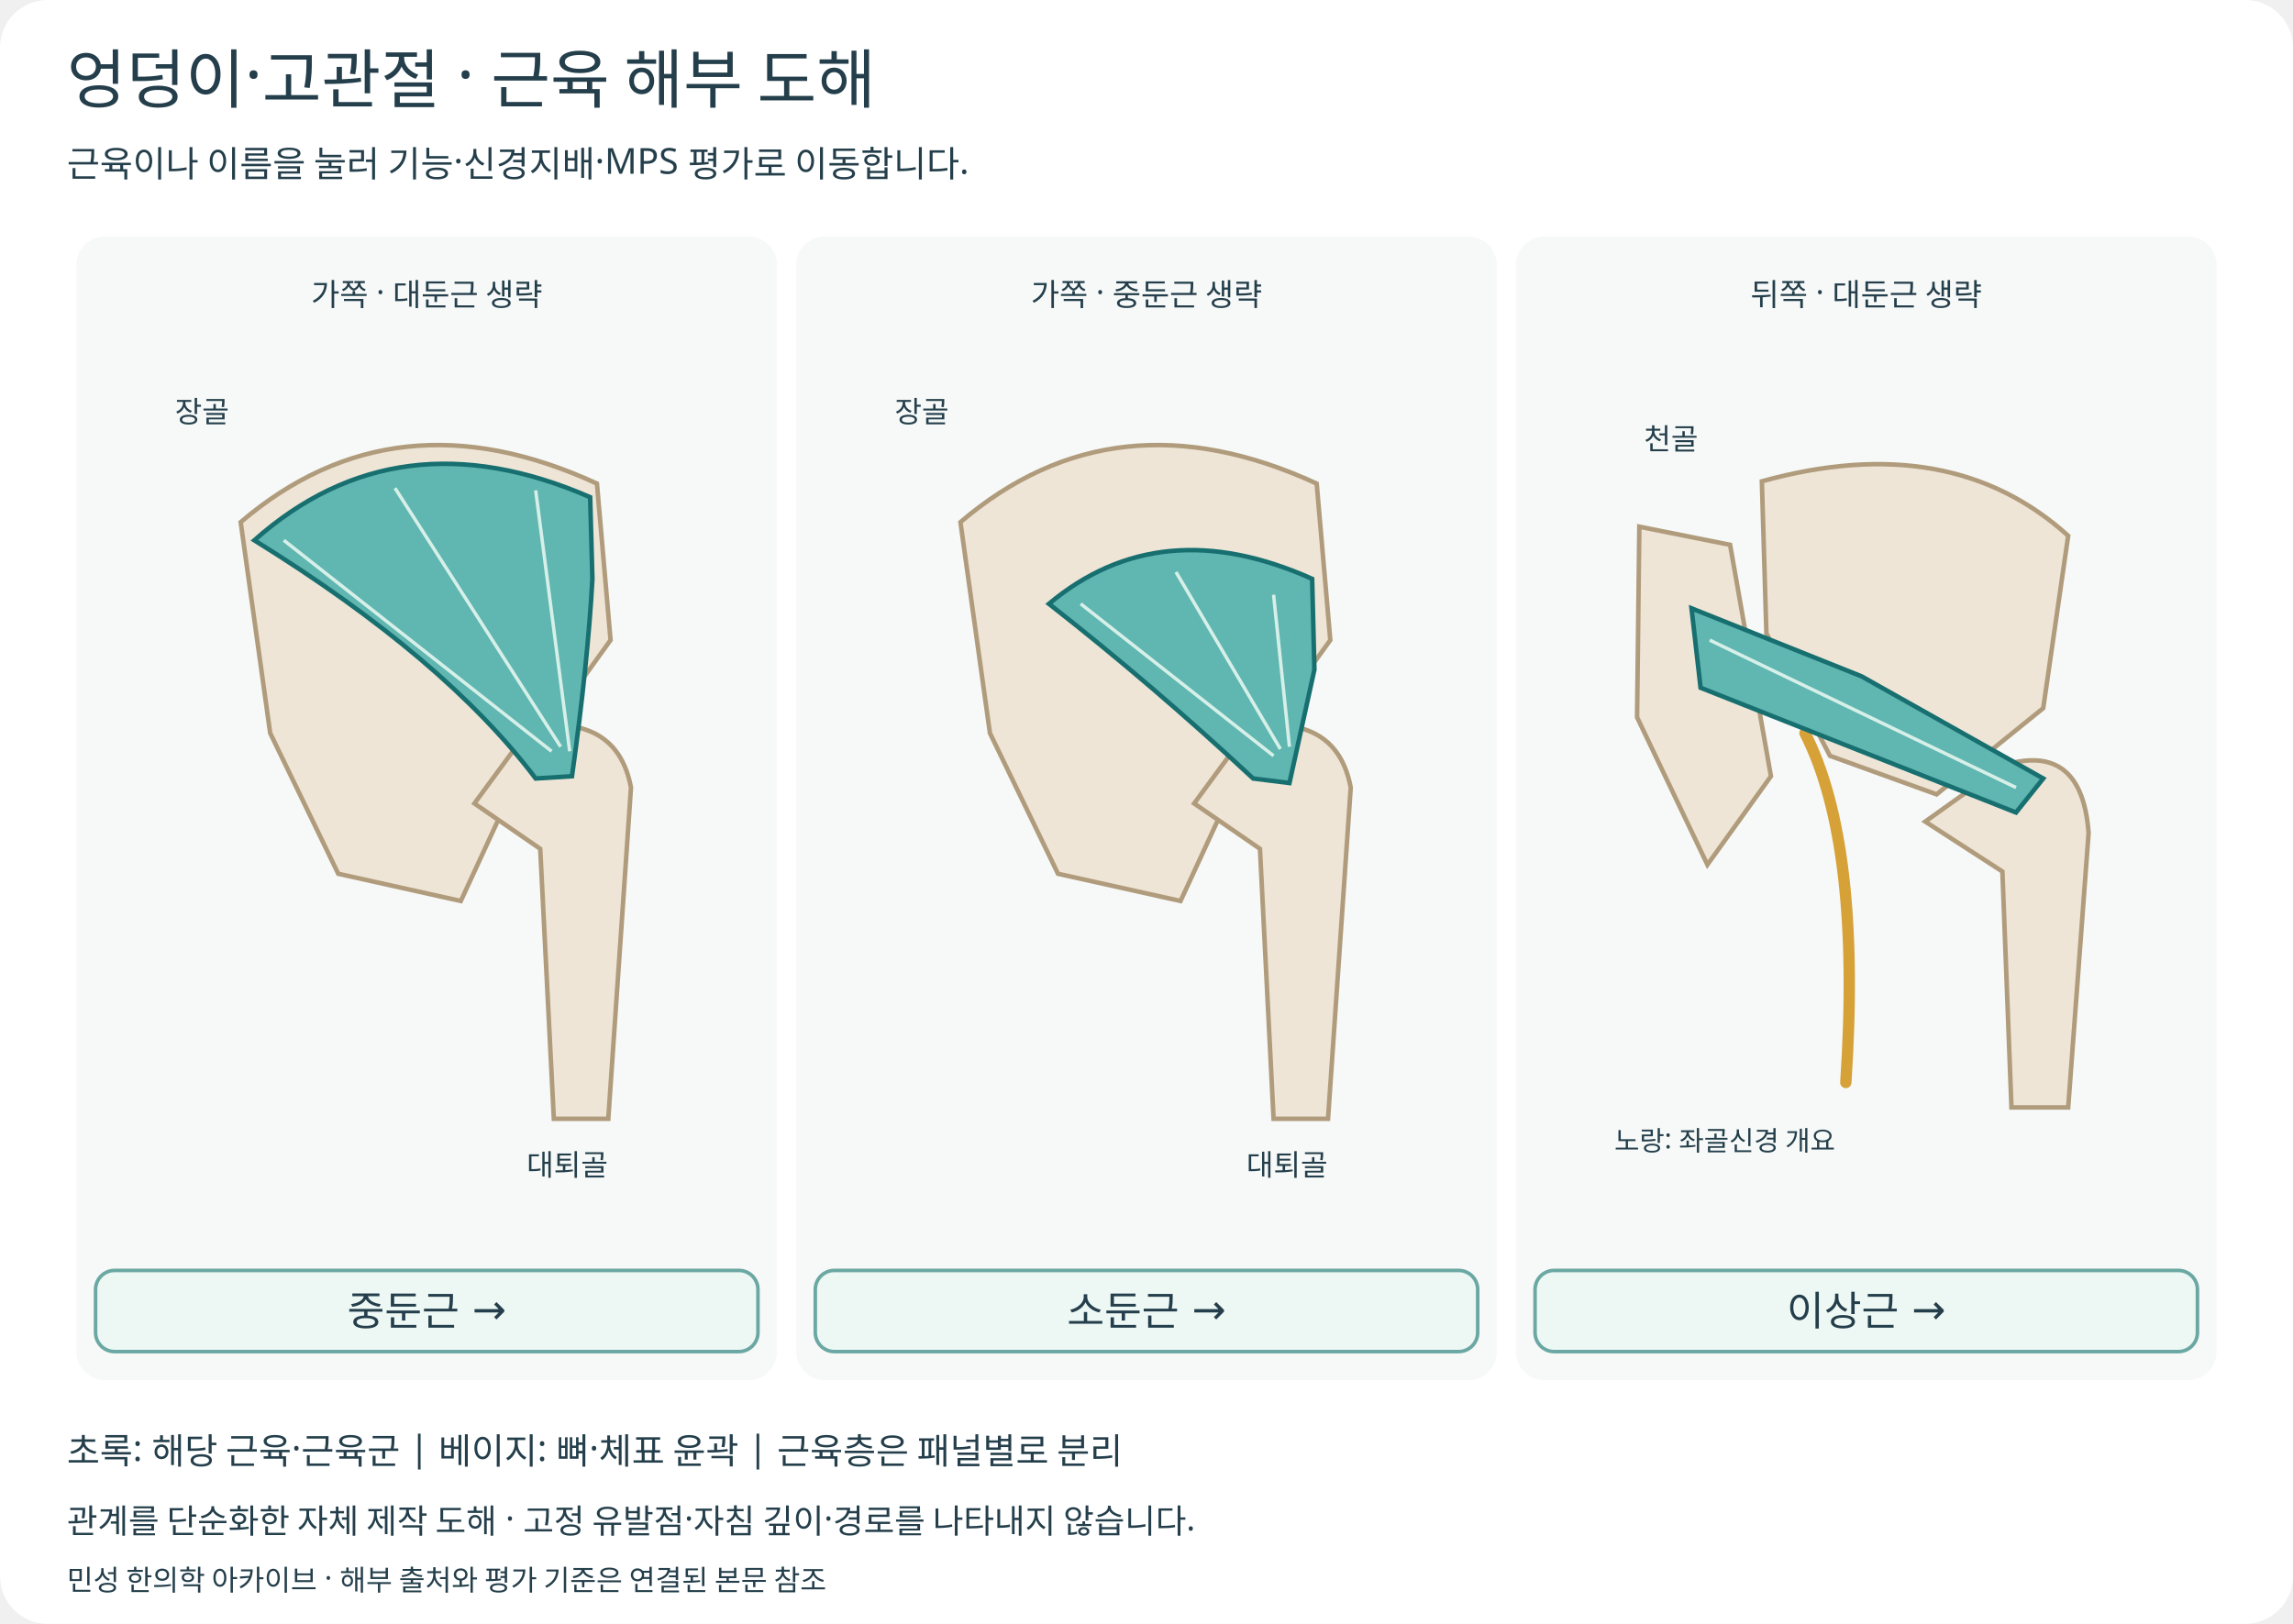
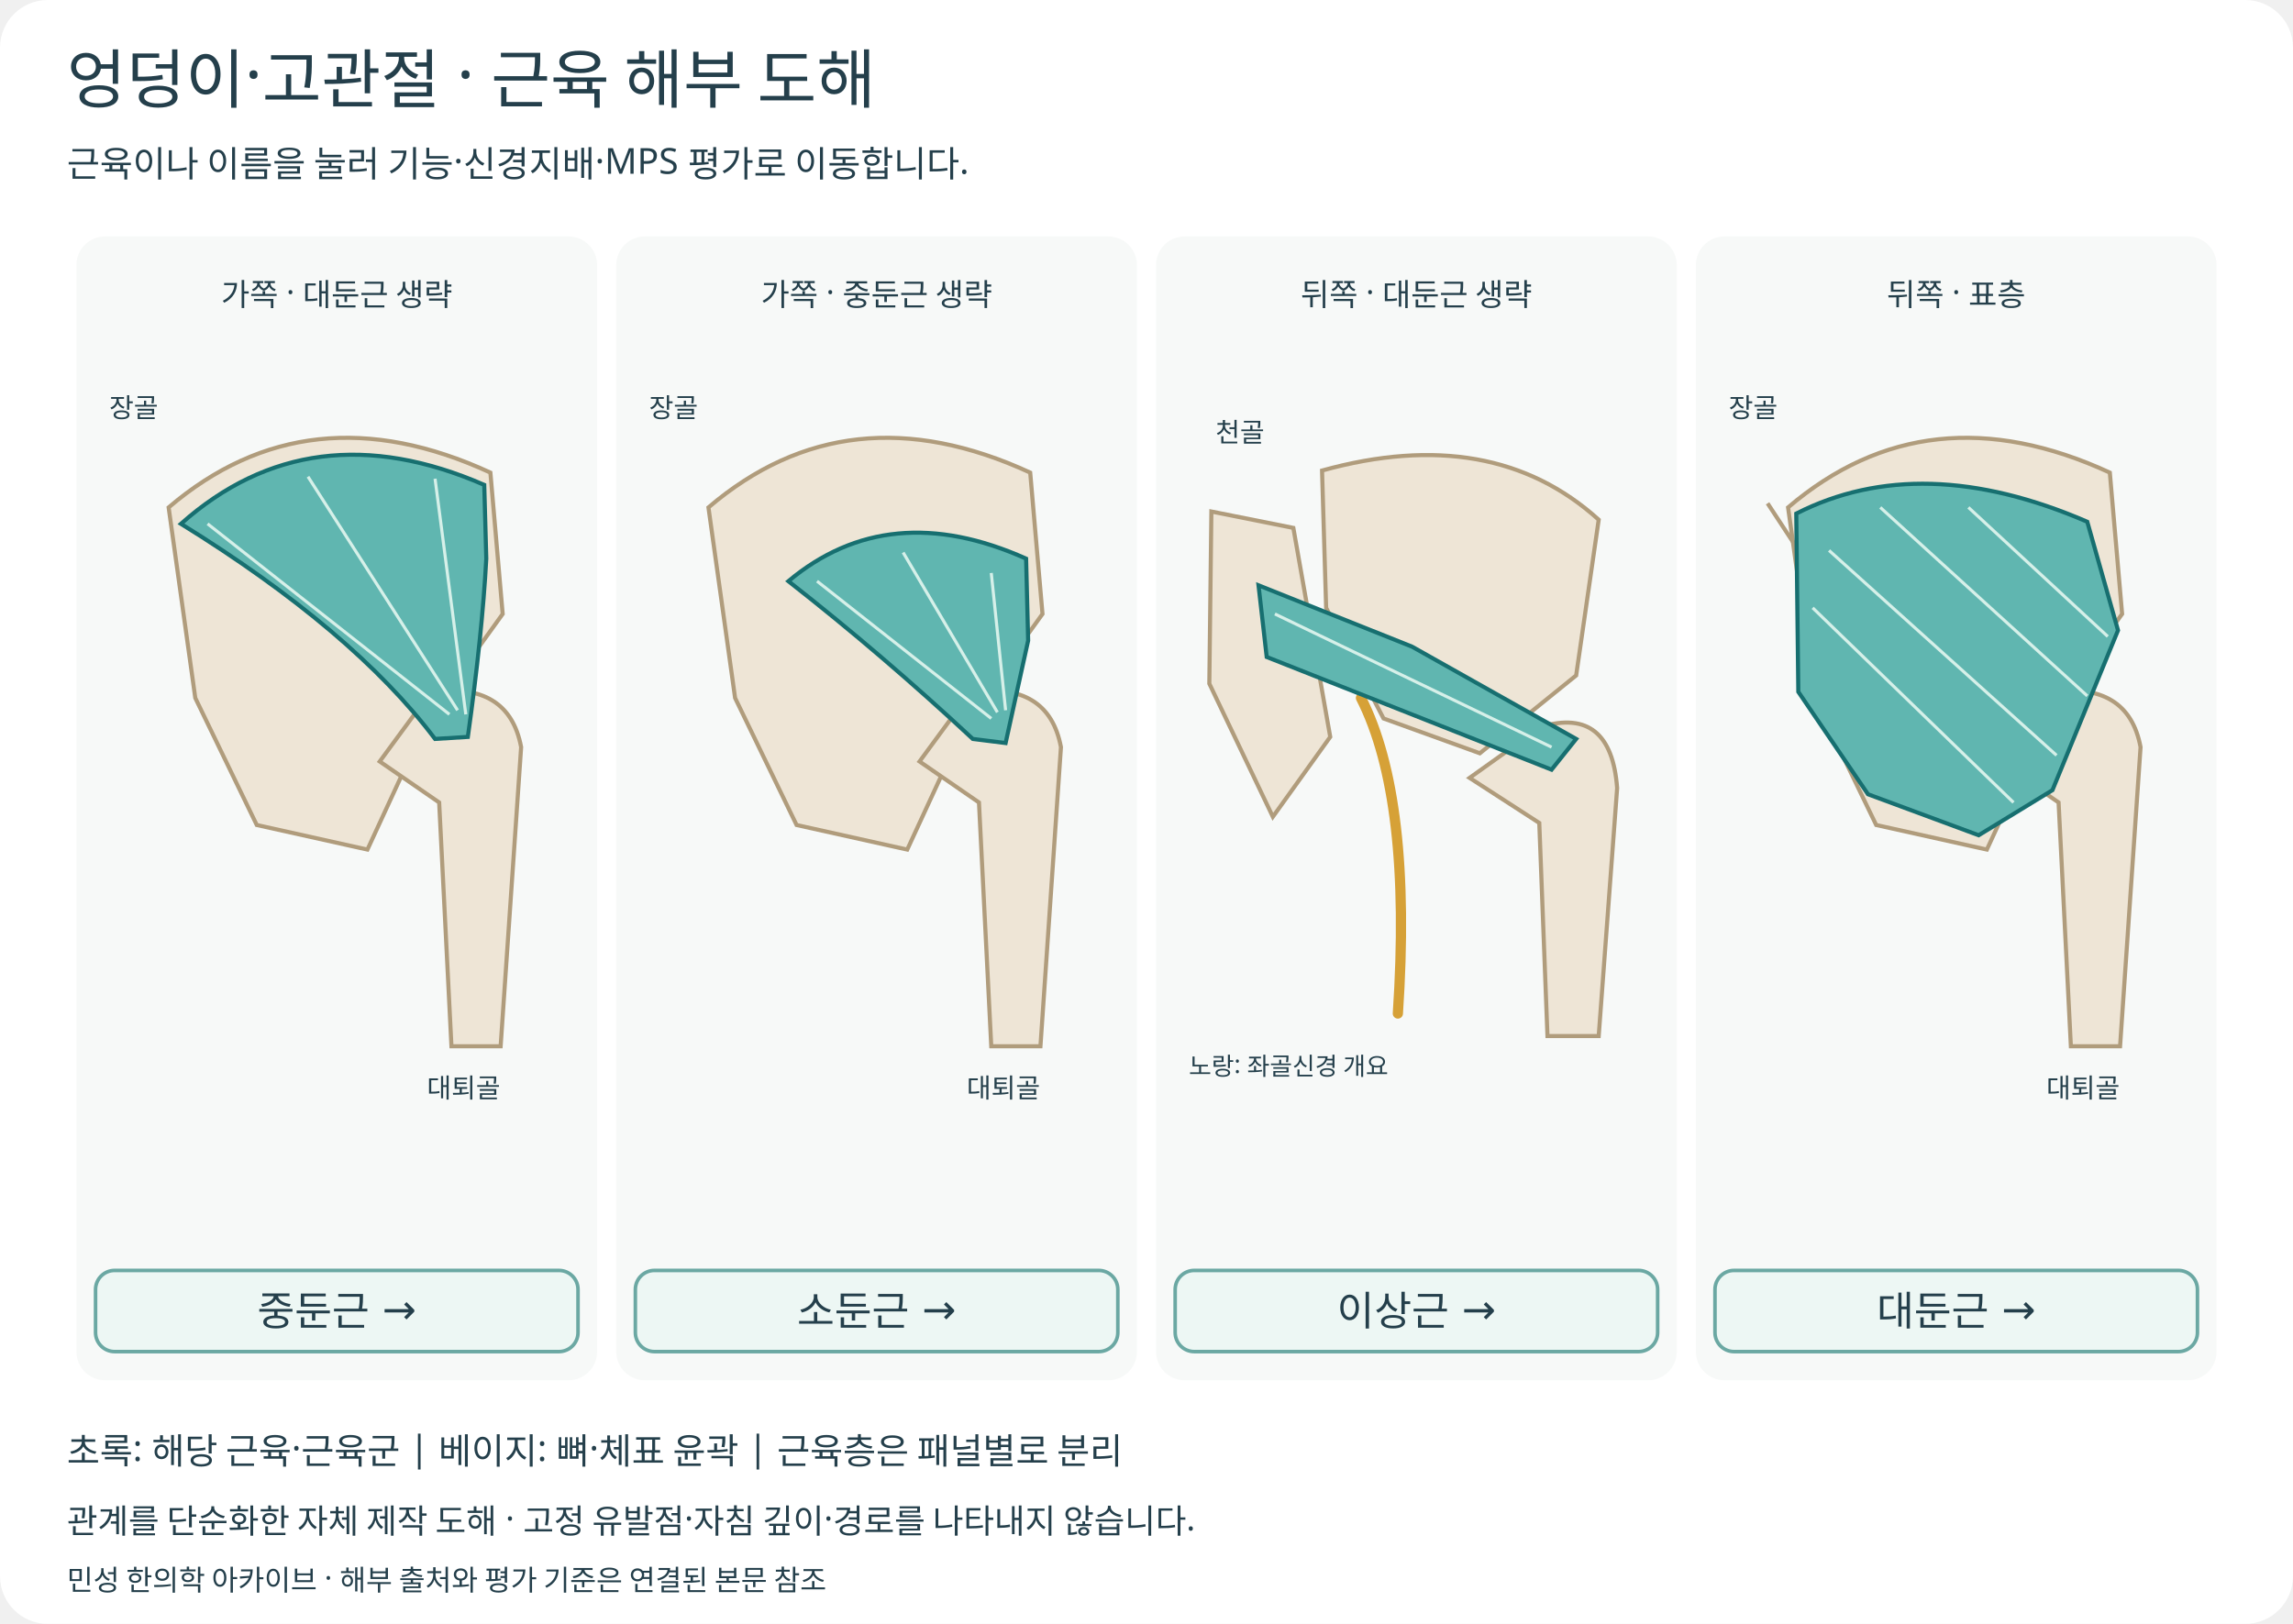
<svg xmlns="http://www.w3.org/2000/svg" viewBox="0 0 960 680" role="img" aria-labelledby="title desc">
  <style>text{font-family:system-ui,"Noto Sans KR",sans-serif;fill:#243f4b}.bone{fill:#eee5d6;stroke:#b09c7c;stroke-width:2}.skin{fill:#faf3eb;stroke:#cab6a4;stroke-width:2}.line{fill:none;stroke:#b09c7c;stroke-width:2}.muscle{fill:#60b6b0;stroke:#176f70;stroke-width:2}.fiber{fill:none;stroke:#d6f0e9;stroke-width:1.5;pointer-events:none}.nerve{fill:none;stroke:#d6a137;stroke-width:5;stroke-linecap:round}.link:hover .muscle,.link:focus .muscle,.link:target .muscle{fill:#e2a17b;stroke:#a54b28}.link:hover .button,.link:focus .button,.link:target .button{fill:#d7edea}.link:focus{outline:2px solid #176f70}.button{fill:#edf7f4;stroke:#6ba8a3;stroke-width:1.5}.small{fill:#536974}</style>
  <rect x="0" y="0" width="960" height="680" rx="20" fill="#fff" />
  <text x="28" y="43" font-size="27" text-anchor="start">엉덩이·고관절 · 근육 해부 도해</text>
  <text x="28" y="74" font-size="15" text-anchor="start">근육이나 이름을 눌러 기능·신경지배·MPS 평가로 이동합니다.</text>
-   <rect x="32.0" y="99" width="293.333" height="479" rx="12" fill="#f7f9f8" />
-   <text x="178.667" y="128" font-size="13" text-anchor="middle">가쪽 · 대둔근 생략</text>
-   <g transform="translate(64.67 155) scale(0.950)">
+   <rect x="32.0" y="99" width="218.0" height="479" rx="12" fill="#f7f9f8" />
+   <text x="141.0" y="128" font-size="13" text-anchor="middle">가쪽 · 대둔근 생략</text>
+   <g transform="translate(38.00 155) scale(0.858)">
    <path class="bone" d="M38 67 Q106 9 195 50 L201 119 L165 169 L135 234 L81 222 L51 160 Z" />
    <path class="bone" d="M166 157 Q204 152 210 184 L200 330 L176 330 L170 211 L141 191 Z" />
    <text x="9" y="23" font-size="13" text-anchor="start">장골</text>
    <text x="164" y="355" font-size="13" text-anchor="start">대퇴골</text>
  </g>
  <a id="gluteus-medius" class="link" href="/clinical-anatomy/mps-hip/#gluteus-medius" target="_top" aria-label="중둔근 해부와 평가">
-     <g transform="translate(64.67 155) scale(0.950)">
+     <g transform="translate(38.00 155) scale(0.858)">
      <path class="muscle" d="M44 75 Q107 19 192 56 L193 92 Q191 129 184 179 L168 180 Q128 127 44 75 Z" />
      <path class="fiber" d="M57 75 L175 168 M106 52 L179 166 M168 53 L183 168" />
    </g>
-     <rect class="button" x="40.00" y="532" width="277.33" height="34" rx="8" />
-     <text x="178.667" y="555" font-size="17" text-anchor="middle">중둔근 →</text>
+     <rect class="button" x="40.00" y="532" width="202.00" height="34" rx="8" />
+     <text x="141.0" y="555" font-size="17" text-anchor="middle">중둔근 →</text>
  </a>
-   <rect x="333.333" y="99" width="293.333" height="479" rx="12" fill="#f7f9f8" />
-   <text x="480.0" y="128" font-size="13" text-anchor="middle">가쪽 · 중둔근 생략</text>
-   <g transform="translate(366.00 155) scale(0.950)">
+   <rect x="258.0" y="99" width="218.0" height="479" rx="12" fill="#f7f9f8" />
+   <text x="367.0" y="128" font-size="13" text-anchor="middle">가쪽 · 중둔근 생략</text>
+   <g transform="translate(264.00 155) scale(0.858)">
    <path class="bone" d="M38 67 Q106 9 195 50 L201 119 L165 169 L135 234 L81 222 L51 160 Z" />
    <path class="bone" d="M166 157 Q204 152 210 184 L200 330 L176 330 L170 211 L141 191 Z" />
    <text x="9" y="23" font-size="13" text-anchor="start">장골</text>
    <text x="164" y="355" font-size="13" text-anchor="start">대퇴골</text>
  </g>
  <a id="gluteus-minimus" class="link" href="/clinical-anatomy/mps-hip/#gluteus-minimus" target="_top" aria-label="소둔근 해부와 평가">
-     <g transform="translate(366.00 155) scale(0.950)">
+     <g transform="translate(264.00 155) scale(0.858)">
      <path class="muscle" d="M77 103 Q126 62 193 92 L194 132 L183 182 L167 180 Q123 139 77 103 Z" />
      <path class="fiber" d="M91 103 L176 170 M133 89 L179 167 M176 99 L183 166" />
    </g>
-     <rect class="button" x="341.33" y="532" width="277.33" height="34" rx="8" />
-     <text x="480.0" y="555" font-size="17" text-anchor="middle">소둔근 →</text>
+     <rect class="button" x="266.00" y="532" width="202.00" height="34" rx="8" />
+     <text x="367.0" y="555" font-size="17" text-anchor="middle">소둔근 →</text>
  </a>
-   <rect x="634.667" y="99" width="293.333" height="479" rx="12" fill="#f7f9f8" />
-   <text x="781.333" y="128" font-size="13" text-anchor="middle">뒤쪽 · 대둔근 생략</text>
-   <g transform="translate(667.33 155) scale(0.950)">
+   <rect x="484.0" y="99" width="218.0" height="479" rx="12" fill="#f7f9f8" />
+   <text x="593.0" y="128" font-size="13" text-anchor="middle">뒤쪽 · 대둔근 생략</text>
+   <g transform="translate(490.00 155) scale(0.858)">
    <path class="bone" d="M20 69 L60 77 L78 179 L50 218 L19 153 Z" />
    <path class="bone" d="M74 49 Q157 26 209 73 L198 149 L151 187 L104 170 L76 116 Z" />
    <path class="bone" d="M181 174 Q215 164 218 204 L209 325 L184 325 L180 221 L146 199 Z" />
    <path class="nerve" d="M93 160 Q118 209 111 314" />
    <text x="22" y="35" font-size="13" text-anchor="start">천골</text>
    <text x="9" y="344" font-size="12" text-anchor="start">노랑: 좌골신경 개요</text>
  </g>
  <a id="piriformis" class="link" href="/clinical-anatomy/mps-hip/#piriformis" target="_top" aria-label="이상근 해부와 평가">
-     <g transform="translate(667.33 155) scale(0.950)">
+     <g transform="translate(490.00 155) scale(0.858)">
      <path class="muscle" d="M43 105 L47 140 L186 195 L198 180 L118 135 Z" />
      <path class="fiber" d="M51 119 L186 184" />
    </g>
-     <rect class="button" x="642.67" y="532" width="277.33" height="34" rx="8" />
-     <text x="781.333" y="555" font-size="17" text-anchor="middle">이상근 →</text>
+     <rect class="button" x="492.00" y="532" width="202.00" height="34" rx="8" />
+     <text x="593.0" y="555" font-size="17" text-anchor="middle">이상근 →</text>
+   </a>
+   <rect x="710.0" y="99" width="218.0" height="479" rx="12" fill="#f7f9f8" />
+   <text x="819.0" y="128" font-size="13" text-anchor="middle">뒤쪽 · 표층</text>
+   <g transform="translate(716.00 155) scale(0.858)">
+     <path class="bone" d="M38 67 Q106 9 195 50 L201 119 L165 169 L135 234 L81 222 L51 160 Z" />
+     <path class="bone" d="M166 157 Q204 152 210 184 L200 330 L176 330 L170 211 L141 191 Z" />
+     <text x="9" y="23" font-size="13" text-anchor="start">장골</text>
+     <text x="164" y="355" font-size="13" text-anchor="start">대퇴골</text>
+     <path class="bone" d="M28 65 L72 132" />
+   </g>
+   <a id="gluteus-maximus" class="link" href="/clinical-anatomy/mps-hip/#gluteus-maximus" target="_top" aria-label="대둔근 해부와 평가">
+     <g transform="translate(716.00 155) scale(0.858)">
+       <path class="muscle" d="M42 70 Q103 39 184 74 L199 127 L167 205 L131 227 L77 207 L43 157 Z" />
+       <path class="fiber" d="M58 88 L169 188 M50 116 L148 211 M83 67 L184 159 M126 67 L194 130" />
+     </g>
+     <rect class="button" x="718.00" y="532" width="202.00" height="34" rx="8" />
+     <text x="819.0" y="555" font-size="17" text-anchor="middle">대둔근 →</text>
  </a>
  <text x="28" y="613" font-size="15" text-anchor="start">초록: 해당 근육·근육군  |  베이지: 뼈·체표 윤곽  |  근육층은 패널별로 분리</text>
  <text x="28" y="642" font-size="14" text-anchor="start">관계를 단순화한 자체 제작 도해 · 고정 유발점·자침 깊이·경로를 나타내지 않습니다.</text>
  <text x="28" y="666" font-size="12" text-anchor="start">민성 한의학 아카이브 · 해부 출처와 평가 기준은 연결된 본문 참조</text>
</svg>
